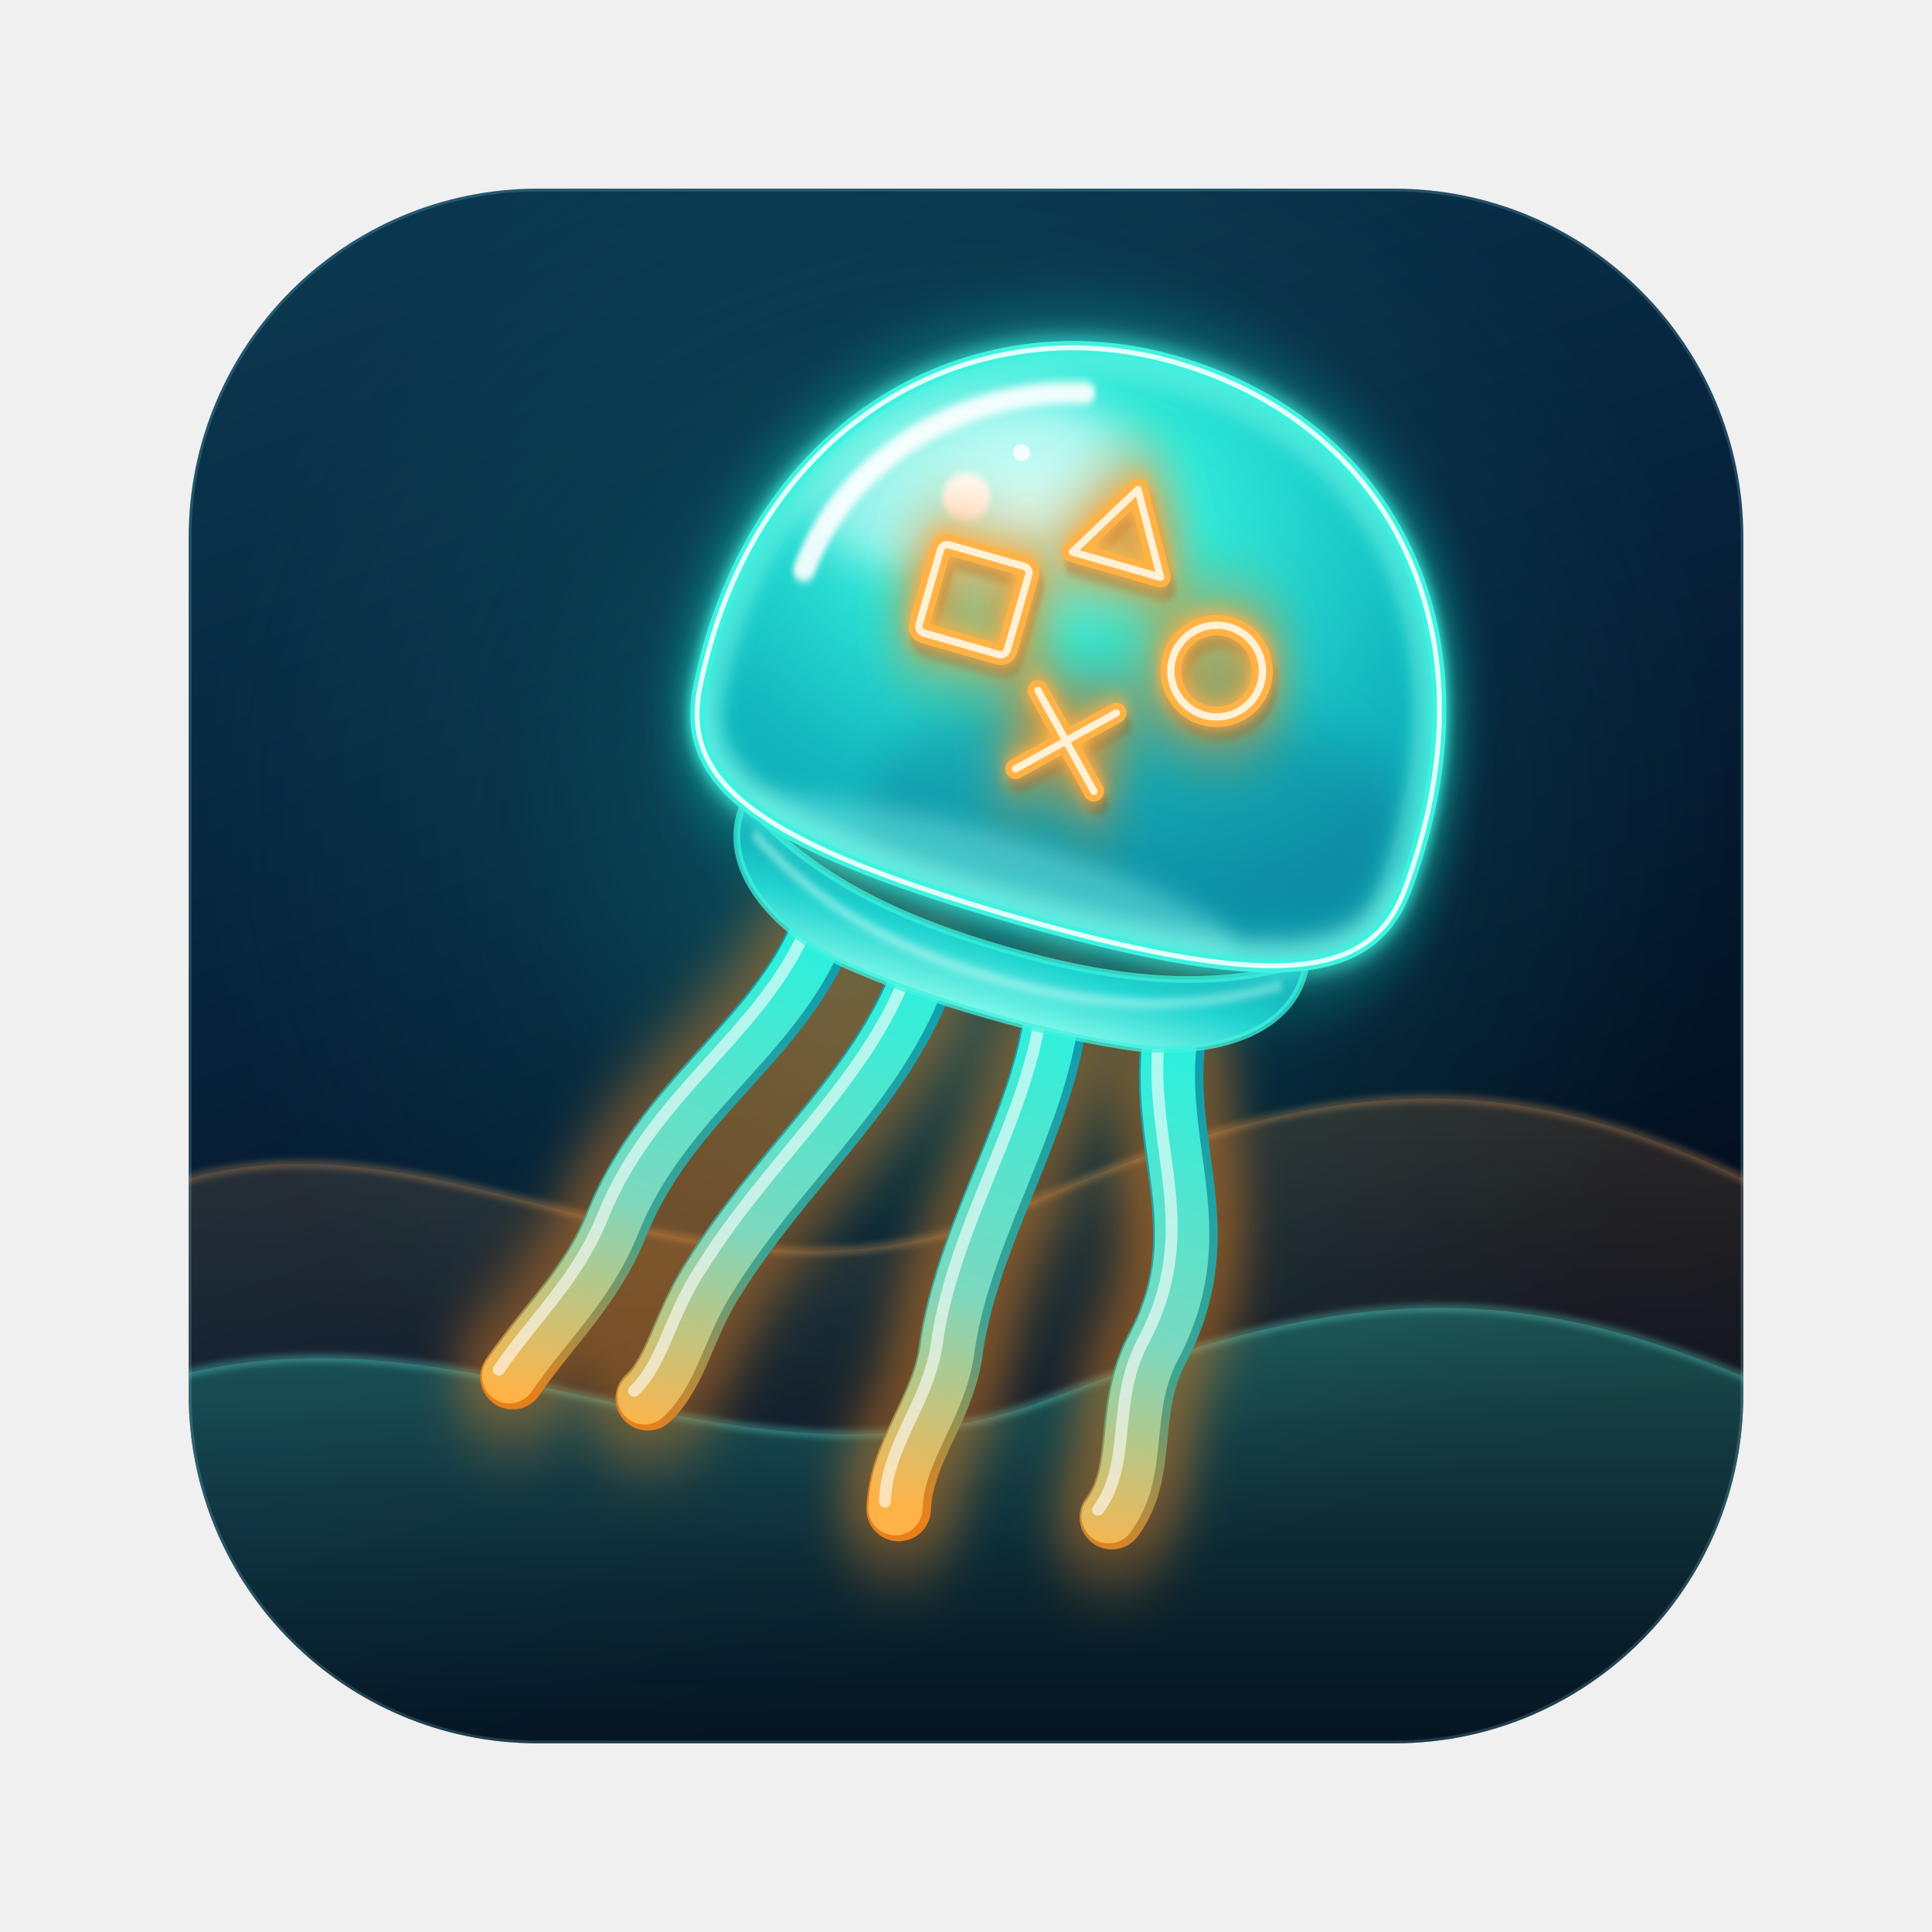
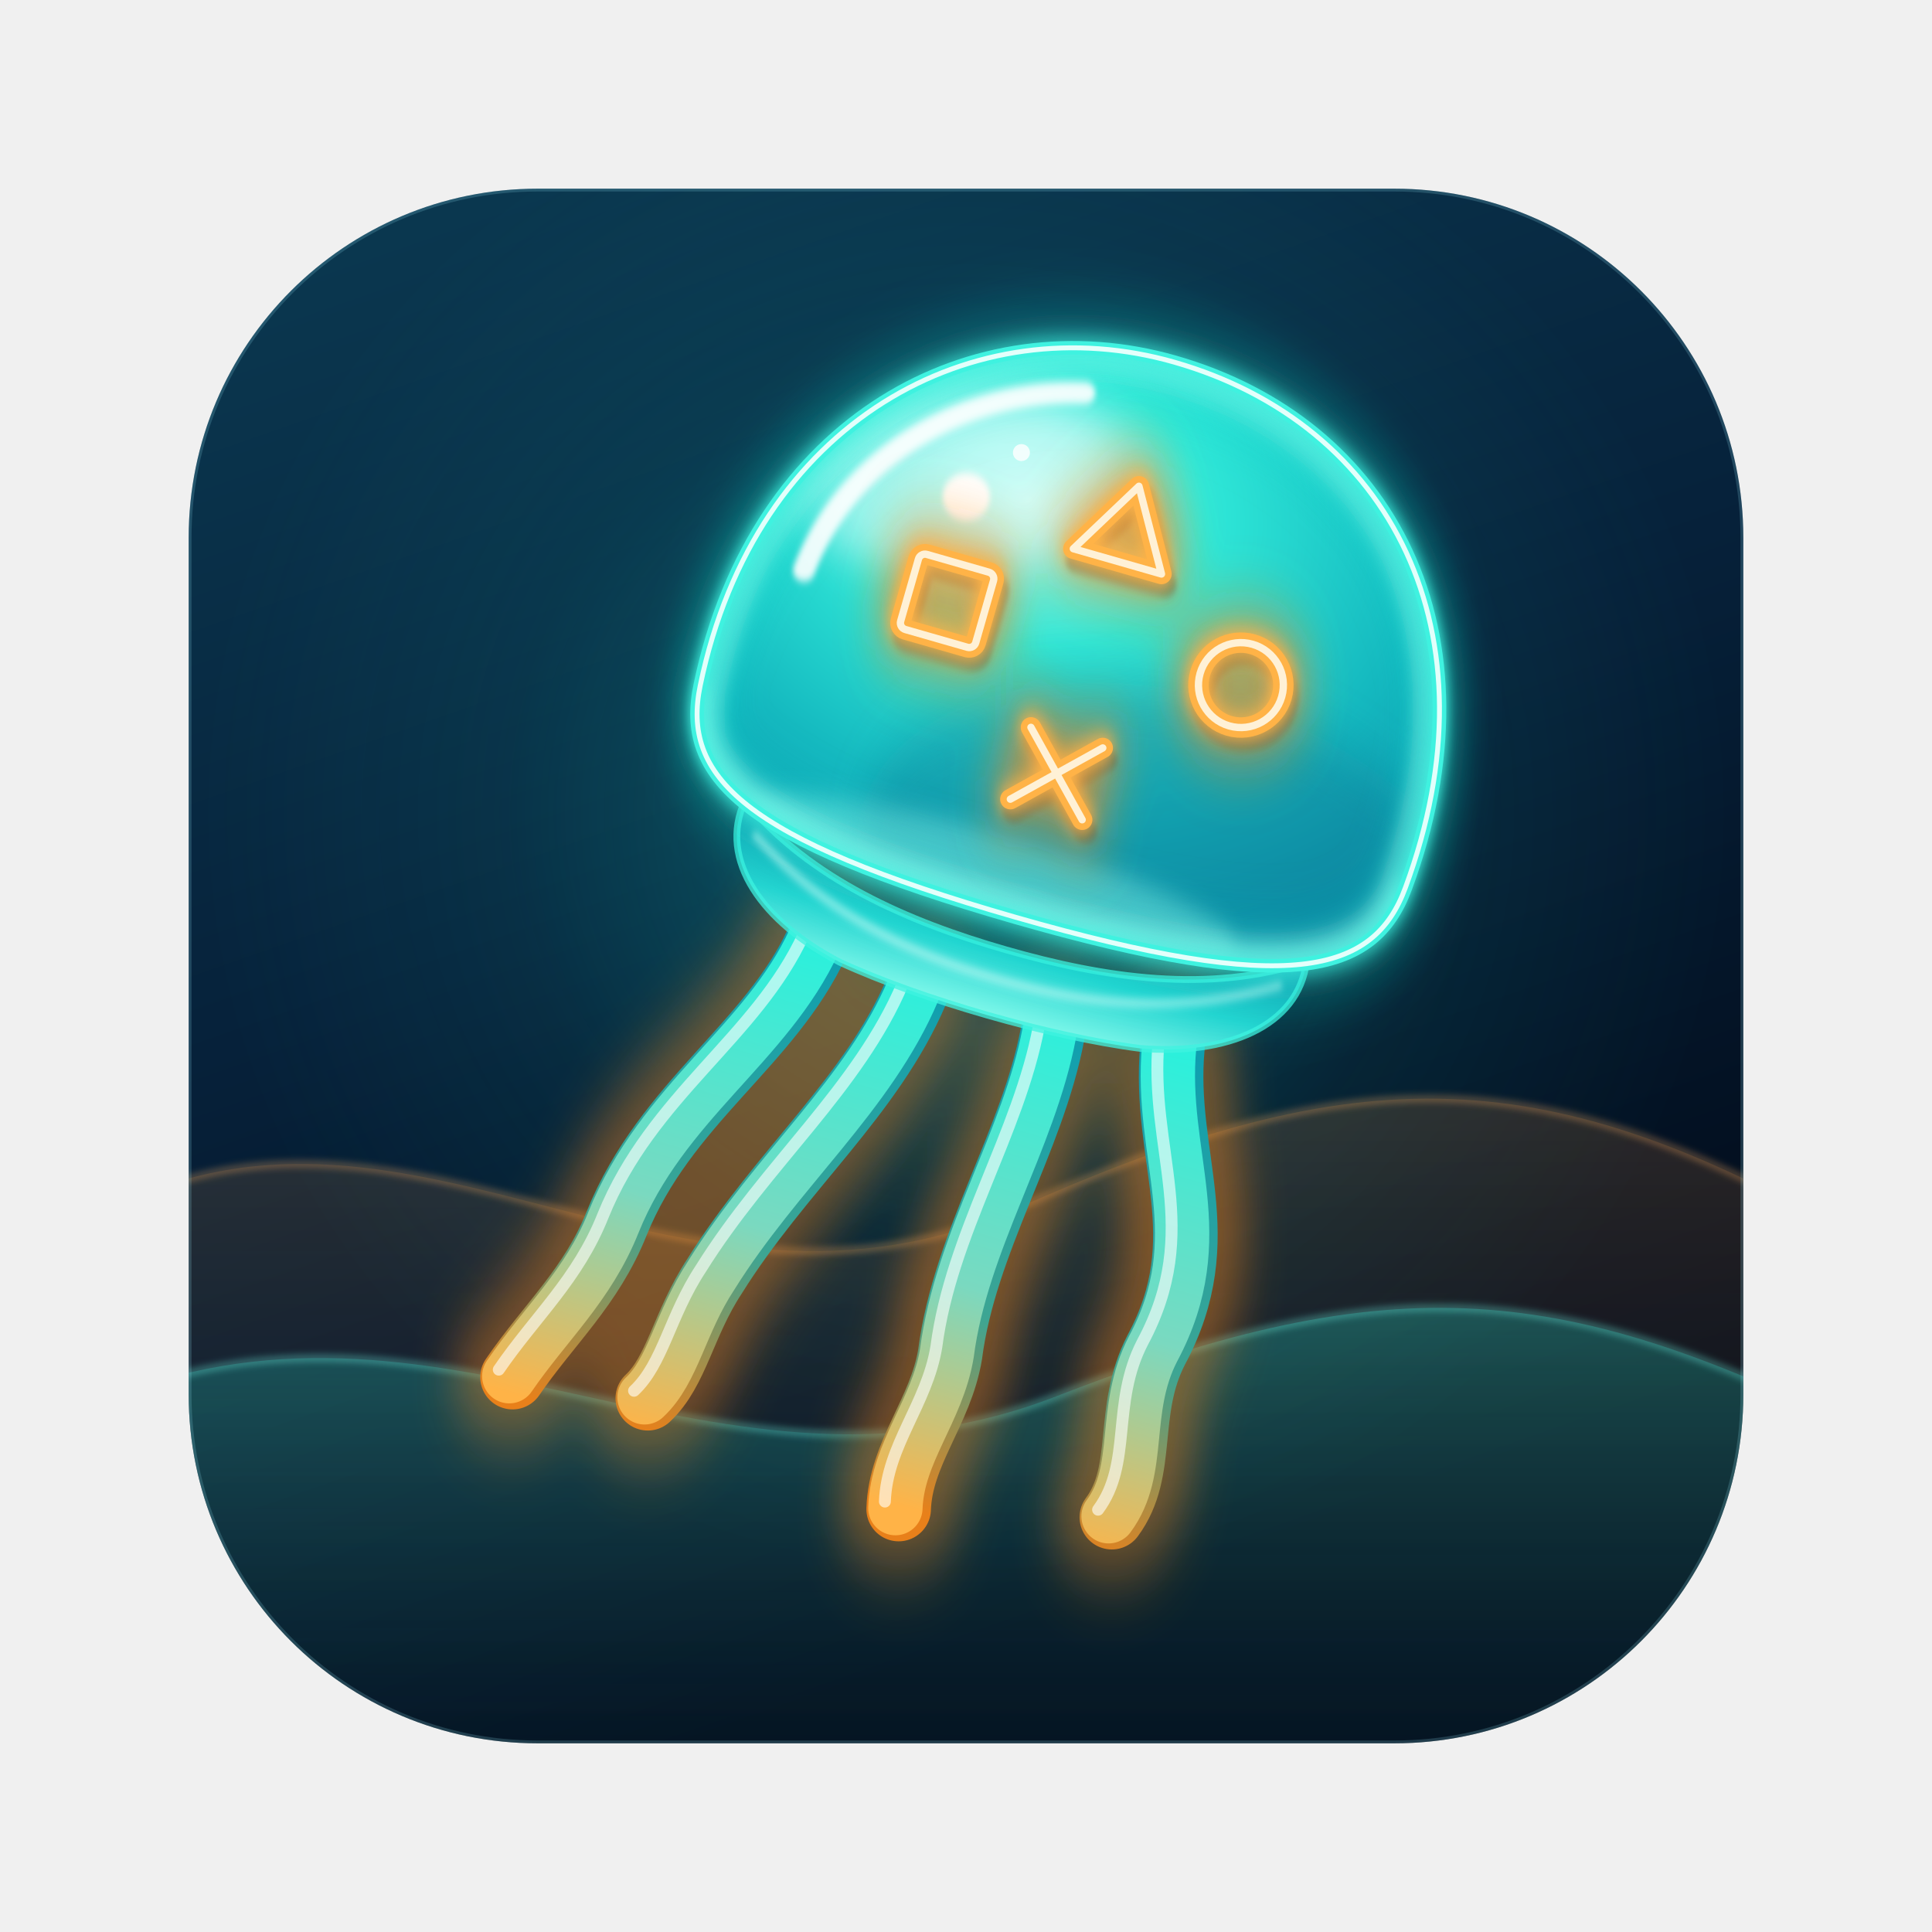
<svg xmlns="http://www.w3.org/2000/svg" viewBox="0 0 1024 1024" width="1024" height="1024">
  <defs>
    <linearGradient id="bg" x1="0" y1="0" x2="0.35" y2="1">
      <stop offset="0" stop-color="#0b3a52" />
      <stop offset="0.5" stop-color="#06213a" />
      <stop offset="1" stop-color="#020a18" />
    </linearGradient>
    <radialGradient id="halo" cx="0.5" cy="0.4" r="0.5">
      <stop offset="0" stop-color="#19e6d2" stop-opacity="0.32" />
      <stop offset="0.6" stop-color="#19e6d2" stop-opacity="0.07" />
      <stop offset="1" stop-color="#19e6d2" stop-opacity="0" />
    </radialGradient>
    <linearGradient id="wave1" x1="0" y1="0" x2="0" y2="1">
      <stop offset="0" stop-color="#27f0da" stop-opacity="0.26" />
      <stop offset="1" stop-color="#0a5a6a" stop-opacity="0.03" />
    </linearGradient>
    <linearGradient id="wave2" x1="0" y1="0" x2="0" y2="1">
      <stop offset="0" stop-color="#ff9a3d" stop-opacity="0.16" />
      <stop offset="1" stop-color="#0a3a6a" stop-opacity="0.02" />
    </linearGradient>
    <clipPath id="tile">
      <rect x="100" y="100" width="824" height="824" rx="185" />
    </clipPath>
    <clipPath id="domeClip">
      <path d="M-216 8 C-228 -152 -122 -252 0 -252 C132 -252 228 -152 216 8 C212 62 168 88 0 88 C-168 88 -212 62 -216 8 Z" />
    </clipPath>
    <radialGradient id="body" cx="0.36" cy="0.3" r="0.82">
      <stop offset="0" stop-color="#9ffcf2" />
      <stop offset="0.3" stop-color="#2fe8d8" />
      <stop offset="0.66" stop-color="#14b8bf" />
      <stop offset="1" stop-color="#0a8aa6" />
    </radialGradient>
    <linearGradient id="skirt" x1="0" y1="0" x2="0" y2="1">
      <stop offset="0" stop-color="#0f8fa8" />
      <stop offset="0.55" stop-color="#25d3d0" />
      <stop offset="1" stop-color="#7ff8ea" />
    </linearGradient>
    <linearGradient id="tent" gradientUnits="userSpaceOnUse" x1="0" y1="140" x2="0" y2="440">
      <stop offset="0" stop-color="#2cf0dc" />
      <stop offset="0.55" stop-color="#7ad9c0" />
      <stop offset="1" stop-color="#ffb347" />
    </linearGradient>
    <linearGradient id="tentShade" gradientUnits="userSpaceOnUse" x1="0" y1="140" x2="0" y2="440">
      <stop offset="0" stop-color="#0f9fb0" />
      <stop offset="0.6" stop-color="#3da593" />
      <stop offset="1" stop-color="#e8801a" />
    </linearGradient>
    <radialGradient id="floor" cx="0.5" cy="0.5" r="0.5">
      <stop offset="0" stop-color="#000" stop-opacity="0.45" />
      <stop offset="1" stop-color="#000" stop-opacity="0" />
    </radialGradient>
    <filter id="glowBig" x="-40%" y="-40%" width="180%" height="180%">
      <feGaussianBlur stdDeviation="17" />
    </filter>
    <filter id="glowSmall" x="-40%" y="-40%" width="180%" height="180%">
      <feGaussianBlur stdDeviation="5" />
    </filter>
    <filter id="soft" x="-20%" y="-20%" width="140%" height="140%">
      <feGaussianBlur stdDeviation="2" />
    </filter>
    <filter id="blur6" x="-50%" y="-50%" width="200%" height="200%">
      <feGaussianBlur stdDeviation="6" />
    </filter>
    <filter id="blur14" x="-50%" y="-50%" width="200%" height="200%">
      <feGaussianBlur stdDeviation="14" />
    </filter>
  </defs>
  <g clip-path="url(#tile)">
    <rect x="100" y="100" width="824" height="824" fill="url(#bg)" />
    <rect x="100" y="100" width="824" height="824" fill="url(#halo)" />
    <path d="M60 640 C220 560 360 720 540 640 S820 560 990 660 L990 980 L60 980 Z" fill="url(#wave2)" />
    <path d="M60 740 C240 670 380 810 560 740 S830 680 990 760 L990 980 L60 980 Z" fill="url(#wave1)" />
    <g fill="none" stroke-linecap="round">
      <path d="M60 640 C220 560 360 720 540 640 S820 560 990 660" stroke="#ffb066" stroke-opacity="0.4" stroke-width="3" filter="url(#soft)" />
      <path d="M60 740 C240 670 380 810 560 740 S830 680 990 760" stroke="#6ff5e6" stroke-opacity="0.45" stroke-width="3" filter="url(#soft)" />
    </g>
    <rect x="100" y="100" width="824" height="824" fill="none" stroke="#9fefff" stroke-opacity="0.18" stroke-width="3" rx="185" />
  </g>
  <g transform="translate(560 410) rotate(16) scale(0.9)">
    <g fill="none" stroke-linecap="round" stroke-linejoin="round">
      <g stroke="#ff8a1f" stroke-width="72" opacity="0.42" filter="url(#glowBig)">
        <path d="M-108 134 C-118 200 -168 250 -176 326 C-180 366 -198 394 -210 430" />
        <path d="M-44 146 C-52 212 -92 270 -112 340 C-122 372 -118 400 -130 420" />
        <path d="M40 148 C46 212 24 280 34 346 C38 380 22 410 30 442" />
        <path d="M110 136 C122 200 166 236 150 310 C142 350 164 380 152 412" />
      </g>
      <g stroke="url(#tentShade)" stroke-width="38">
        <path d="M-108 134 C-118 200 -168 250 -176 326 C-180 366 -198 394 -210 430" />
        <path d="M-44 146 C-52 212 -92 270 -112 340 C-122 372 -118 400 -130 420" />
        <path d="M40 148 C46 212 24 280 34 346 C38 380 22 410 30 442" />
        <path d="M110 136 C122 200 166 236 150 310 C142 350 164 380 152 412" />
      </g>
      <g stroke="url(#tent)" stroke-width="32" transform="translate(-2 0)">
        <path d="M-108 134 C-118 200 -168 250 -176 326 C-180 366 -198 394 -210 430" />
        <path d="M-44 146 C-52 212 -92 270 -112 340 C-122 372 -118 400 -130 420" />
        <path d="M40 148 C46 212 24 280 34 346 C38 380 22 410 30 442" />
        <path d="M110 136 C122 200 166 236 150 310 C142 350 164 380 152 412" />
      </g>
      <g stroke="#ffffff" stroke-opacity="0.6" stroke-width="7" transform="translate(-9 -2)">
        <path d="M-108 134 C-118 200 -168 250 -176 326 C-180 366 -198 394 -210 430" />
        <path d="M-44 146 C-52 212 -92 270 -112 340 C-122 372 -118 400 -130 420" />
        <path d="M40 148 C46 212 24 280 34 346 C38 380 22 410 30 442" />
        <path d="M110 136 C122 200 166 236 150 310 C142 350 164 380 152 412" />
      </g>
    </g>
    <path d="M-172 66 C-122 100 -60 108 0 108 C60 108 122 100 172 66 C178 104 142 132 92 142 C40 150 -40 150 -92 142 C-142 132 -178 104 -172 66 Z" fill="url(#skirt)" />
    <path d="M-160 84 C-110 116 -56 126 0 126 C56 126 110 116 160 84" fill="none" stroke="#e3fffb" stroke-opacity="0.55" stroke-width="5" stroke-linecap="round" filter="url(#soft)" />
    <path d="M-172 66 C-122 100 -60 108 0 108 C60 108 122 100 172 66 C178 104 142 132 92 142 C40 150 -40 150 -92 142 C-142 132 -178 104 -172 66 Z" fill="none" stroke="#3ff2e0" stroke-width="4" stroke-opacity="0.75" />
    <path d="M-216 8 C-228 -152 -122 -252 0 -252 C132 -252 228 -152 216 8 C212 62 168 88 0 88 C-168 88 -212 62 -216 8 Z" fill="url(#body)" />
    <g clip-path="url(#domeClip)">
      <ellipse cx="86" cy="52" rx="190" ry="120" fill="#0a6a8a" opacity="0.32" filter="url(#blur14)" />
      <ellipse cx="-20" cy="70" rx="150" ry="26" fill="#9ffcf0" opacity="0.4" filter="url(#blur6)" />
      <path d="M-216 8 C-228 -152 -122 -252 0 -252 C132 -252 228 -152 216 8 C212 62 168 88 0 88 C-168 88 -212 62 -216 8 Z" fill="none" stroke="#9ffcf0" stroke-width="30" opacity="0.5" filter="url(#blur6)" />
      <path d="M-216 8 C-212 62 -168 88 0 88 C168 88 212 62 216 8" fill="none" stroke="#c9fff8" stroke-width="12" opacity="0.7" filter="url(#blur6)" />
      <ellipse cx="-96" cy="-150" rx="96" ry="52" fill="#fff" opacity="0.5" filter="url(#blur14)" transform="rotate(-24 -96 -150)" />
    </g>
    <g fill="none" stroke-linecap="round" stroke-linejoin="round">
      <g stroke="#19e6d2" stroke-width="19.2" opacity="0.64" filter="url(#glowBig)">
        <path d="M-216 8 C-228 -152 -122 -252 0 -252 C132 -252 228 -152 216 8 C212 62 168 88 0 88 C-168 88 -212 62 -216 8 Z" />
      </g>
      <g stroke="#3ff2e0" stroke-width="9.6" filter="url(#glowSmall)">
        <path d="M-216 8 C-228 -152 -122 -252 0 -252 C132 -252 228 -152 216 8 C212 62 168 88 0 88 C-168 88 -212 62 -216 8 Z" />
      </g>
      <g stroke="#3ff2e0" stroke-width="8">
        <path d="M-216 8 C-228 -152 -122 -252 0 -252 C132 -252 228 -152 216 8 C212 62 168 88 0 88 C-168 88 -212 62 -216 8 Z" />
      </g>
      <g stroke="#e3fffb" stroke-width="2.88">
        <path d="M-216 8 C-228 -152 -122 -252 0 -252 C132 -252 228 -152 216 8 C212 62 168 88 0 88 C-168 88 -212 62 -216 8 Z" />
      </g>
    </g>
    <path d="M-176 -74 C-170 -148 -112 -204 -46 -220" fill="none" stroke="#fff" stroke-opacity="0.9" stroke-width="13" stroke-linecap="round" filter="url(#soft)" />
    <circle cx="-96" cy="-142" r="14" fill="#fff" filter="url(#soft)" />
    <circle cx="-72" cy="-176" r="5" fill="#fff" opacity="0.8" />
    <g transform="translate(4 6)" opacity="0.5" stroke="#04384f" stroke-width="13" filter="url(#soft)">
      <g fill="none" stroke-linecap="round" stroke-linejoin="round">
-         <path d="M-27 -128 L0 -174 L27 -128 Z" />
-         <circle cx="74" cy="-84" r="27" />
-         <path d="M-24 -44 l48 48 M24 -44 l-48 48" />
-         <rect x="-102" y="-112" width="54" height="54" rx="4" />
+         <path d="M-27 -156 L0 -202 L27 -156 Z" transform="translate(0 26)" />
+         <circle cx="90" cy="-80" r="25" />
+         <path d="M-22 -14 l44 44 M22 -14 l-44 44" transform="translate(0 -8)" />
+         <rect x="-113" y="-103" width="46" height="46" rx="4" />
      </g>
    </g>
    <g fill="none" stroke-linecap="round" stroke-linejoin="round">
      <g stroke="#ff8a1f" stroke-width="28.8" opacity="0.8" filter="url(#glowBig)">
        <g fill="none" stroke-linecap="round" stroke-linejoin="round">
-           <path d="M-27 -128 L0 -174 L27 -128 Z" />
-           <circle cx="74" cy="-84" r="27" />
-           <path d="M-24 -44 l48 48 M24 -44 l-48 48" />
-           <rect x="-102" y="-112" width="54" height="54" rx="4" />
+           <path d="M-27 -156 L0 -202 L27 -156 Z" transform="translate(0 26)" />
+           <circle cx="90" cy="-80" r="25" />
+           <path d="M-22 -14 l44 44 M22 -14 l-44 44" transform="translate(0 -8)" />
+           <rect x="-113" y="-103" width="46" height="46" rx="4" />
        </g>
      </g>
      <g stroke="#ffb347" stroke-width="14.4" filter="url(#glowSmall)">
        <g fill="none" stroke-linecap="round" stroke-linejoin="round">
-           <path d="M-27 -128 L0 -174 L27 -128 Z" />
-           <circle cx="74" cy="-84" r="27" />
-           <path d="M-24 -44 l48 48 M24 -44 l-48 48" />
-           <rect x="-102" y="-112" width="54" height="54" rx="4" />
+           <path d="M-27 -156 L0 -202 L27 -156 Z" transform="translate(0 26)" />
+           <circle cx="90" cy="-80" r="25" />
+           <path d="M-22 -14 l44 44 M22 -14 l-44 44" transform="translate(0 -8)" />
+           <rect x="-113" y="-103" width="46" height="46" rx="4" />
        </g>
      </g>
      <g stroke="#ffb347" stroke-width="12">
        <g fill="none" stroke-linecap="round" stroke-linejoin="round">
-           <path d="M-27 -128 L0 -174 L27 -128 Z" />
-           <circle cx="74" cy="-84" r="27" />
-           <path d="M-24 -44 l48 48 M24 -44 l-48 48" />
-           <rect x="-102" y="-112" width="54" height="54" rx="4" />
+           <path d="M-27 -156 L0 -202 L27 -156 Z" transform="translate(0 26)" />
+           <circle cx="90" cy="-80" r="25" />
+           <path d="M-22 -14 l44 44 M22 -14 l-44 44" transform="translate(0 -8)" />
+           <rect x="-113" y="-103" width="46" height="46" rx="4" />
        </g>
      </g>
      <g stroke="#fff1d6" stroke-width="4.32">
        <g fill="none" stroke-linecap="round" stroke-linejoin="round">
-           <path d="M-27 -128 L0 -174 L27 -128 Z" />
-           <circle cx="74" cy="-84" r="27" />
-           <path d="M-24 -44 l48 48 M24 -44 l-48 48" />
-           <rect x="-102" y="-112" width="54" height="54" rx="4" />
+           <path d="M-27 -156 L0 -202 L27 -156 Z" transform="translate(0 26)" />
+           <circle cx="90" cy="-80" r="25" />
+           <path d="M-22 -14 l44 44 M22 -14 l-44 44" transform="translate(0 -8)" />
+           <rect x="-113" y="-103" width="46" height="46" rx="4" />
        </g>
      </g>
    </g>
  </g>
</svg>
